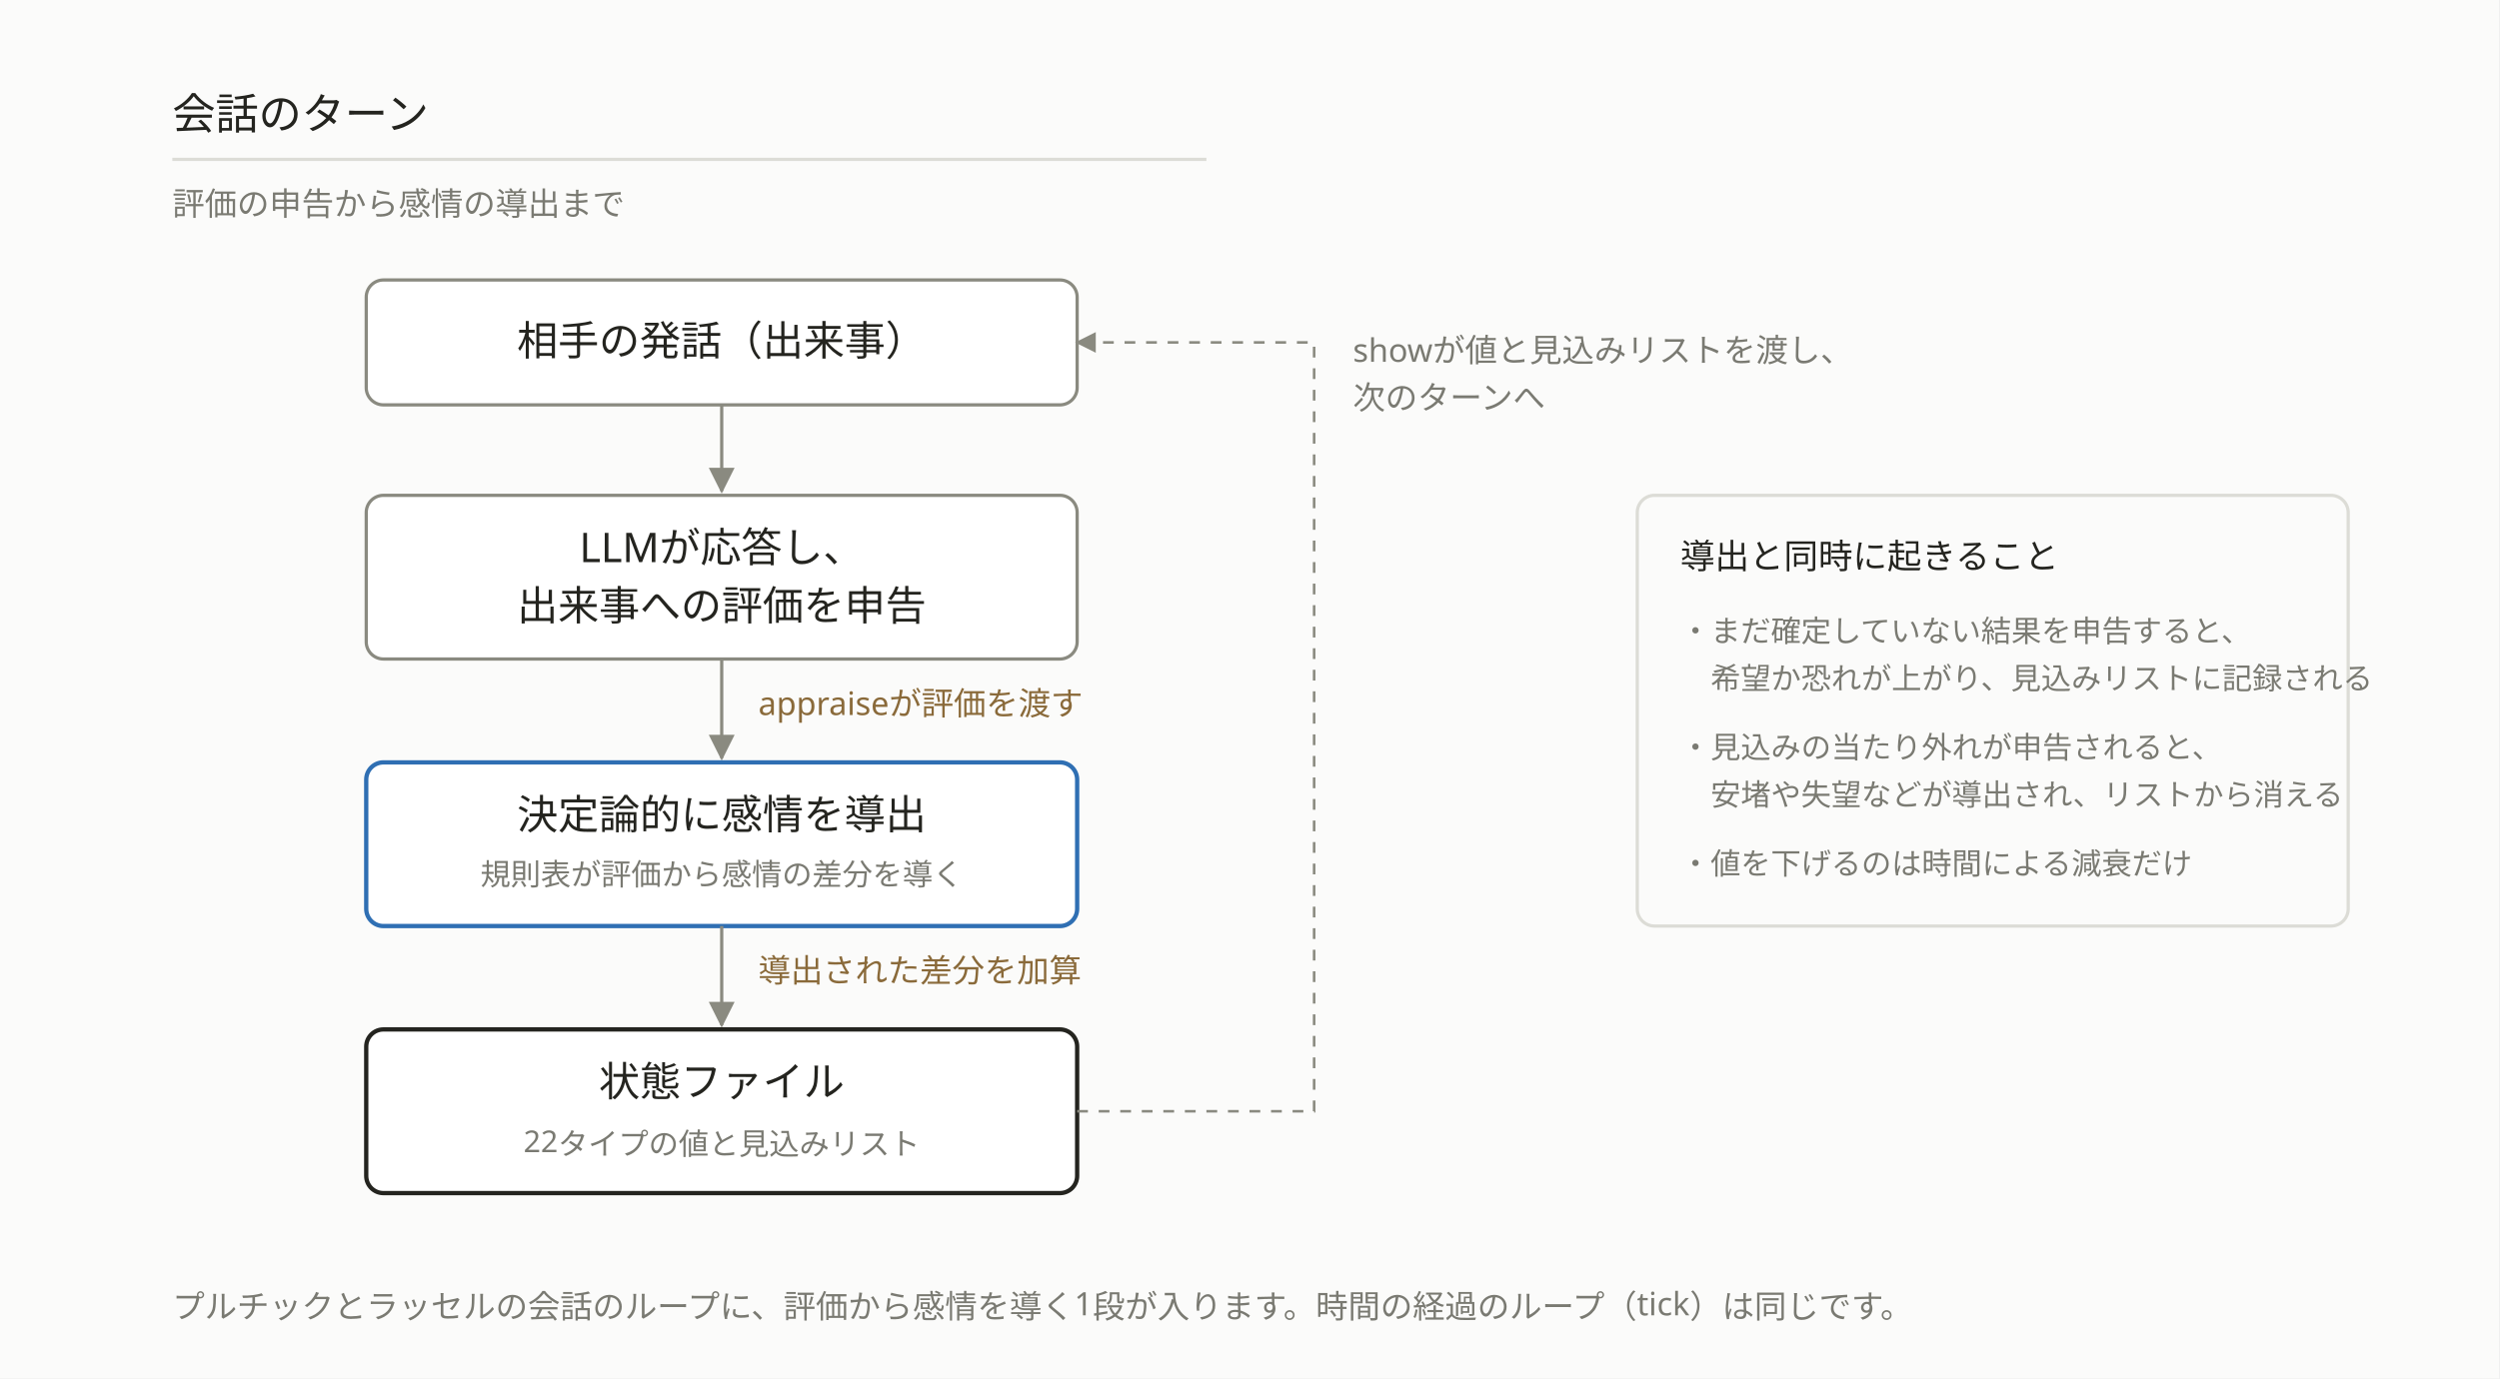
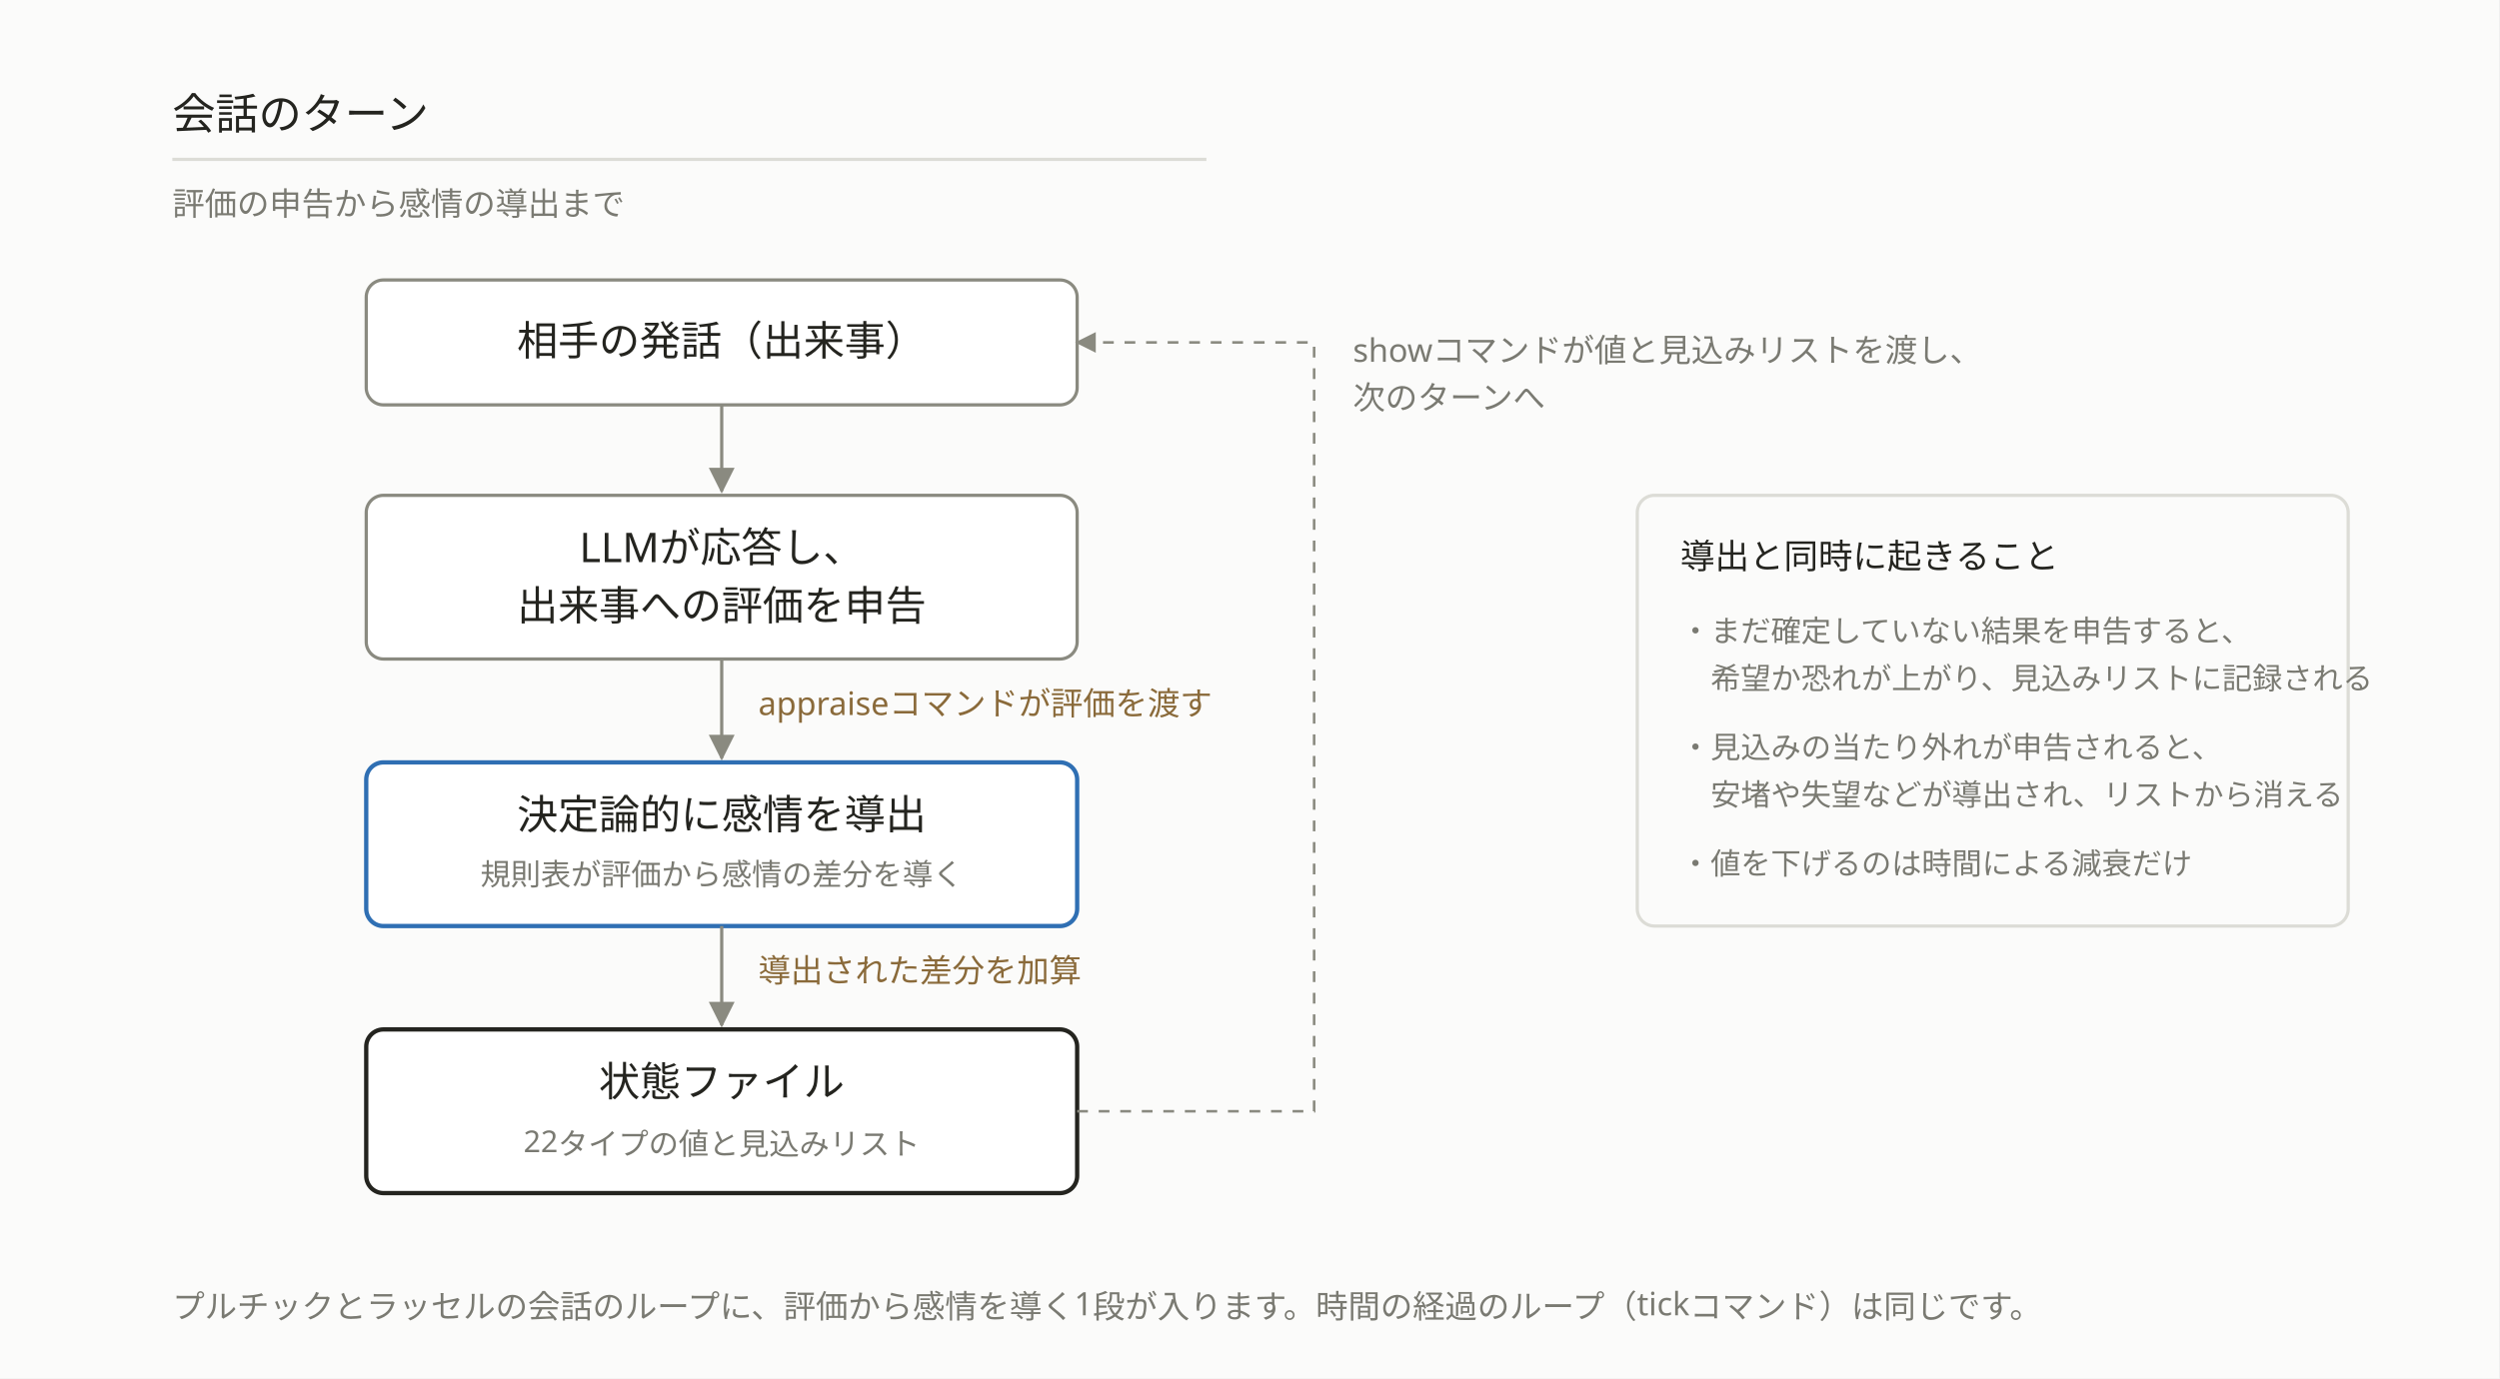
<svg xmlns="http://www.w3.org/2000/svg" width="1160" height="640" viewBox="0 0 1160 640" font-family="'Hiragino Sans','Hiragino Kaku Gothic ProN','Noto Sans JP',sans-serif">
  <rect width="1160" height="640" fill="#fbfbfa" />
  <defs>
    <marker id="arrow" viewBox="0 0 10 10" refX="9" refY="5" markerWidth="8" markerHeight="8" orient="auto-start-reverse">
      <path d="M0,0 L10,5 L0,10 z" fill="#8a8a80" />
    </marker>
  </defs>
  <text x="80" y="60" font-size="20" fill="#24241f">会話のターン</text>
  <line x1="80" y1="74" x2="560" y2="74" stroke="#dcdcd6" stroke-width="1.5" />
  <text x="80" y="100" font-size="15" fill="#7a7a72">評価の申告から感情の導出まで</text>
  <rect x="170" y="130" width="330" height="58" rx="8" fill="#ffffff" stroke="#8a8a80" stroke-width="1.5" />
  <text x="335" y="165" font-size="19" fill="#24241f" text-anchor="middle">相手の発話（出来事）</text>
  <line x1="335" y1="188" x2="335" y2="228" stroke="#8a8a80" stroke-width="1.5" marker-end="url(#arrow)" />
  <rect x="170" y="230" width="330" height="76" rx="8" fill="#ffffff" stroke="#8a8a80" stroke-width="1.5" />
  <text x="335" y="261" font-size="19" fill="#24241f" text-anchor="middle">LLMが応答し、</text>
  <text x="335" y="288" font-size="19" fill="#24241f" text-anchor="middle">出来事への評価を申告</text>
  <line x1="335" y1="306" x2="335" y2="352" stroke="#8a8a80" stroke-width="1.5" marker-end="url(#arrow)" />
-   <text x="352" y="332" font-size="15" fill="#8a6a3a">appraiseが評価を渡す</text>
+   <text x="352" y="332" font-size="15" fill="#8a6a3a">appraiseコマンドが評価を渡す</text>
  <rect x="170" y="354" width="330" height="76" rx="8" fill="#ffffff" stroke="#2f6fb3" stroke-width="2" />
  <text x="335" y="385" font-size="19" fill="#24241f" text-anchor="middle">決定論的に感情を導出</text>
  <text x="335" y="411" font-size="14" fill="#7a7a72" text-anchor="middle">規則表が評価から感情の差分を導く</text>
  <line x1="335" y1="430" x2="335" y2="476" stroke="#8a8a80" stroke-width="1.5" marker-end="url(#arrow)" />
  <text x="352" y="456" font-size="15" fill="#8a6a3a">導出された差分を加算</text>
  <rect x="170" y="478" width="330" height="76" rx="8" fill="#ffffff" stroke="#24241f" stroke-width="2" />
  <text x="335" y="509" font-size="19" fill="#24241f" text-anchor="middle">状態ファイル</text>
  <text x="335" y="535" font-size="14" fill="#7a7a72" text-anchor="middle">22タイプの値と見込みリスト</text>
  <path d="M500,516 L610,516 L610,159 L500,159" fill="none" stroke="#8a8a80" stroke-width="1.2" stroke-dasharray="5,5" marker-end="url(#arrow)" />
-   <text x="628" y="168" font-size="15" fill="#7a7a72">showが値と見込みリストを渡し、</text>
+   <text x="628" y="168" font-size="15" fill="#7a7a72">showコマンドが値と見込みリストを渡し、</text>
  <text x="628" y="190" font-size="15" fill="#7a7a72">次のターンへ</text>
  <rect x="760" y="230" width="330" height="200" rx="8" fill="none" stroke="#dcdcd6" stroke-width="1.5" />
  <text x="780" y="264" font-size="16" fill="#24241f">導出と同時に起きること</text>
  <text x="780" y="298" font-size="14" fill="#7a7a72">・まだ確定していない結果を申告すると、</text>
  <text x="794" y="320" font-size="14" fill="#7a7a72">希望か恐れが上がり、見込みリストに記録される</text>
  <text x="780" y="352" font-size="14" fill="#7a7a72">・見込みの当たり外れが申告されると、</text>
  <text x="794" y="374" font-size="14" fill="#7a7a72">安堵や失望などが導出され、リストから消える</text>
  <text x="780" y="406" font-size="14" fill="#7a7a72">・値を下げるのは時間による減衰だけ</text>
-   <text x="80" y="612" font-size="15" fill="#7a7a72">プルチックとラッセルの会話のループに、評価から感情を導く1段が入ります。時間の経過のループ（tick）は同じです。</text>
+   <text x="80" y="612" font-size="15" fill="#7a7a72">プルチックとラッセルの会話のループに、評価から感情を導く1段が入ります。時間の経過のループ（tickコマンド）は同じです。</text>
</svg>
